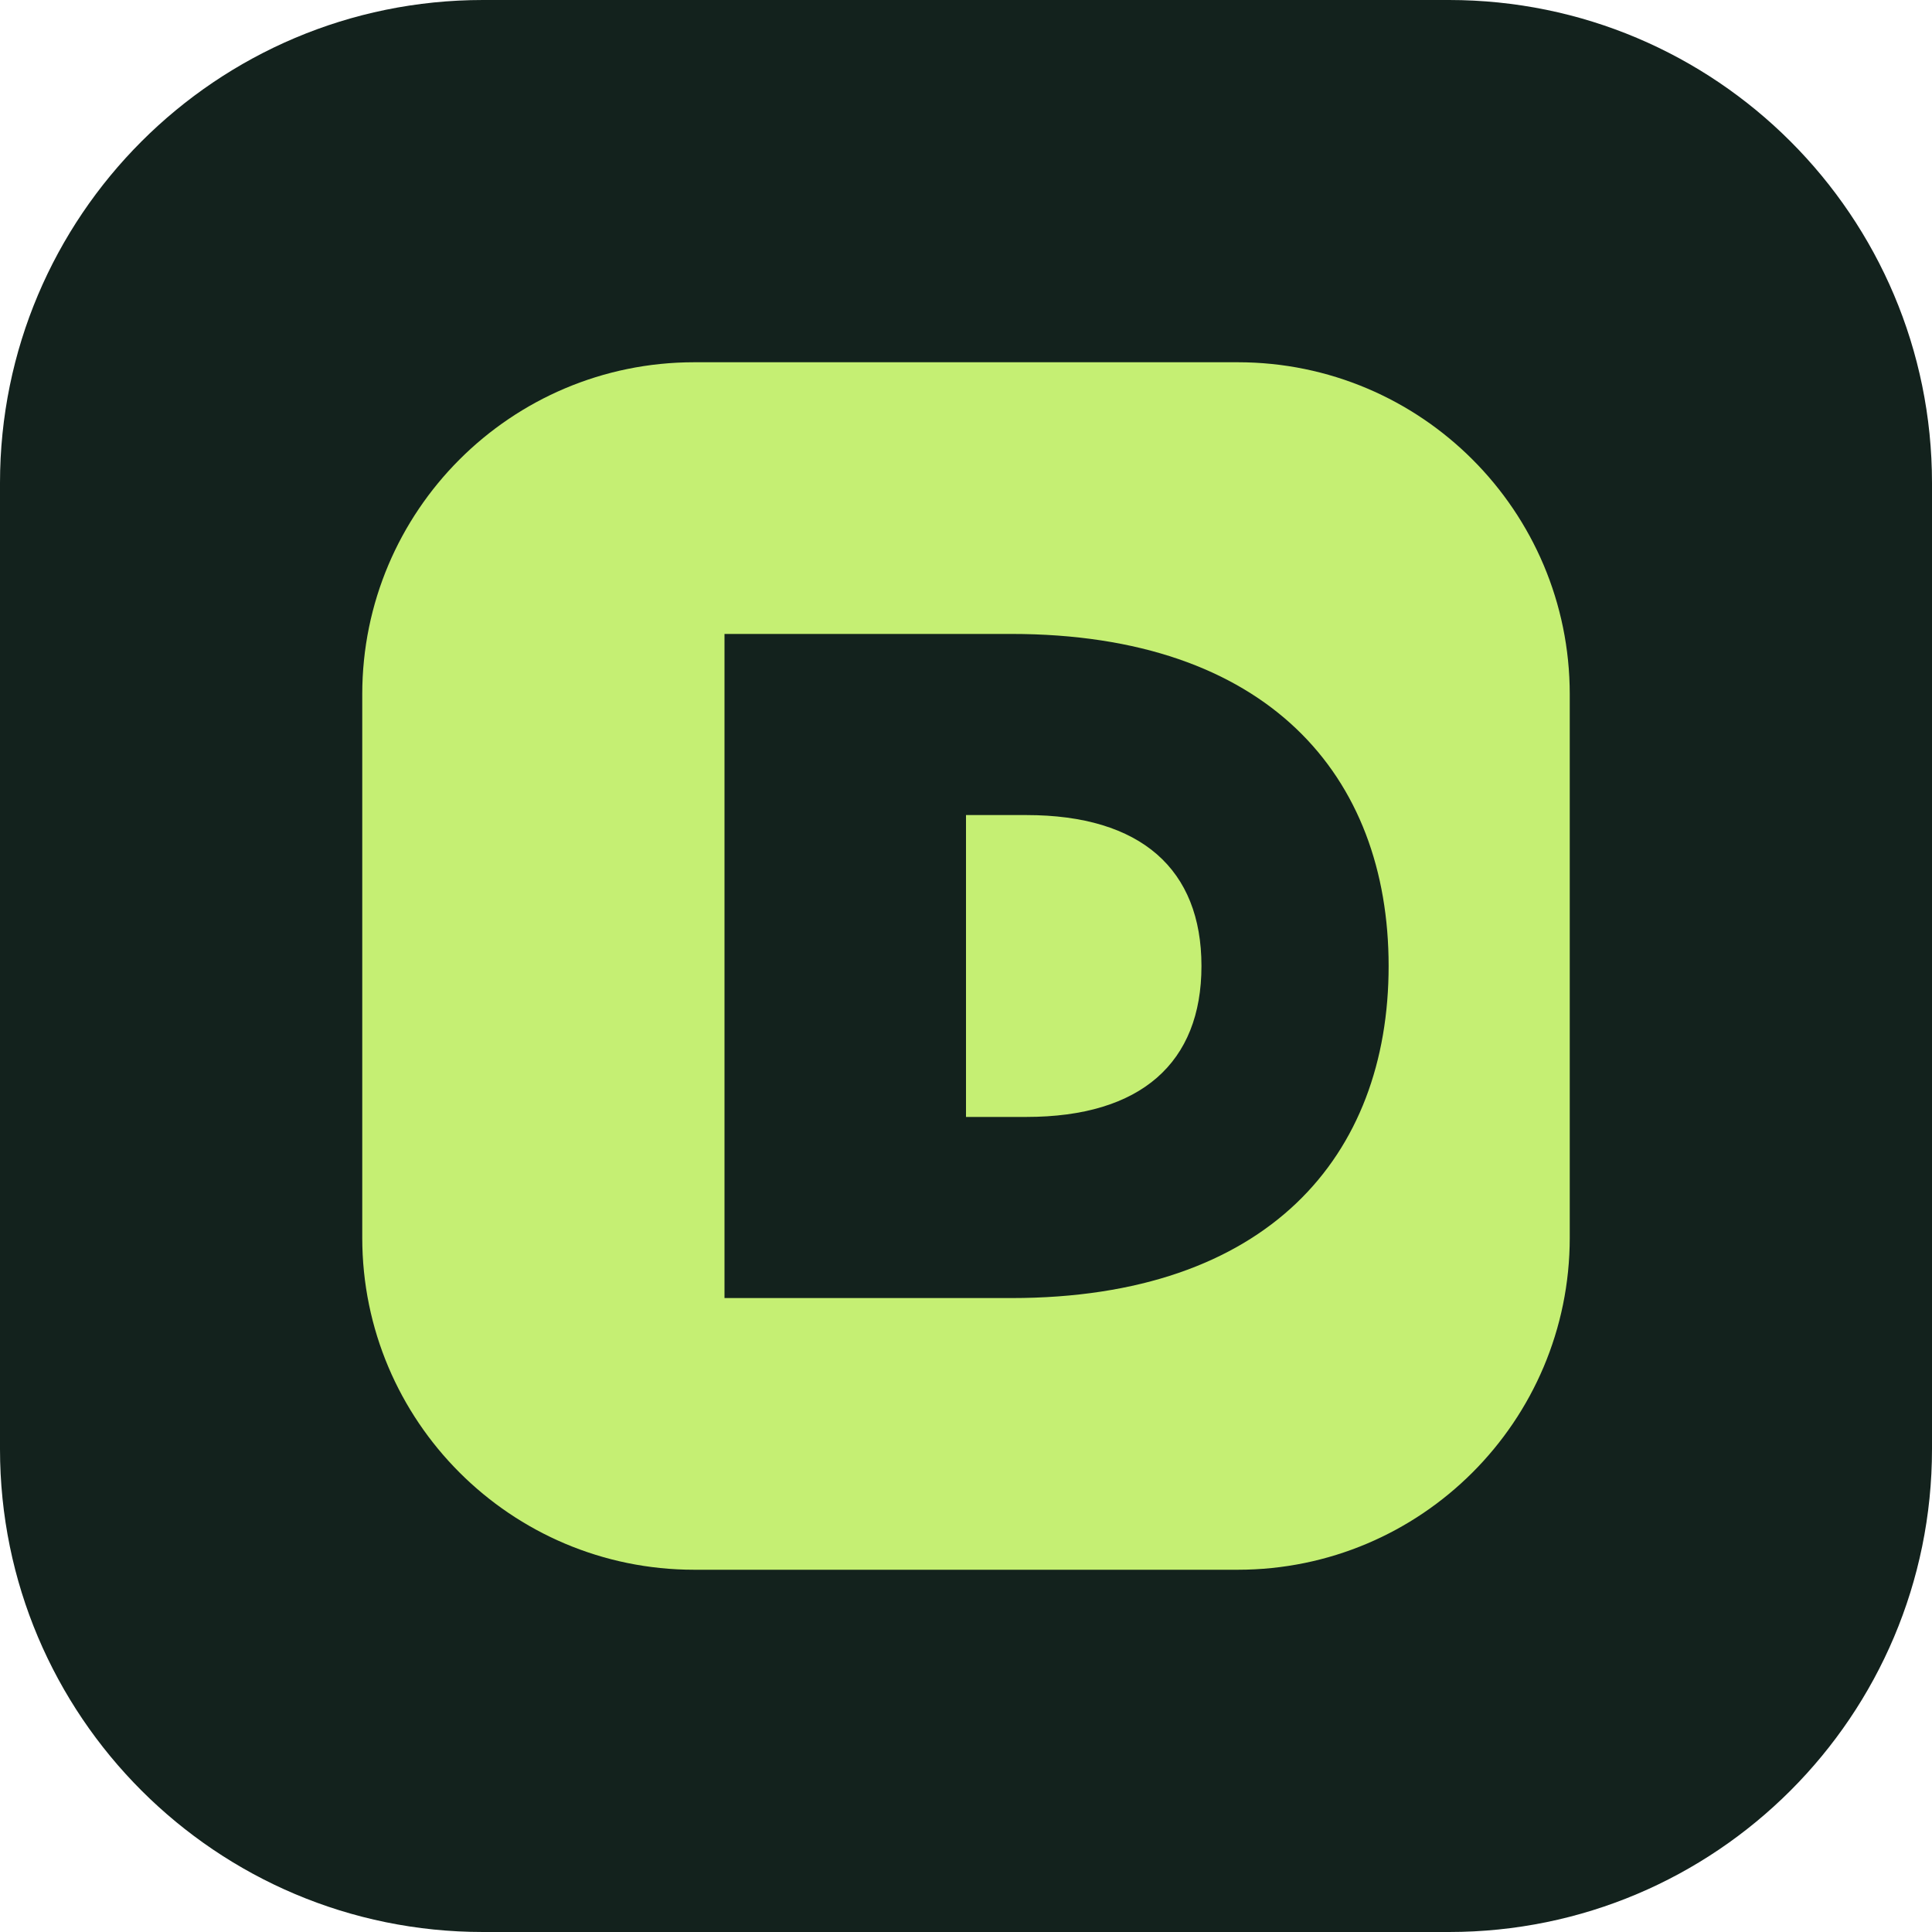
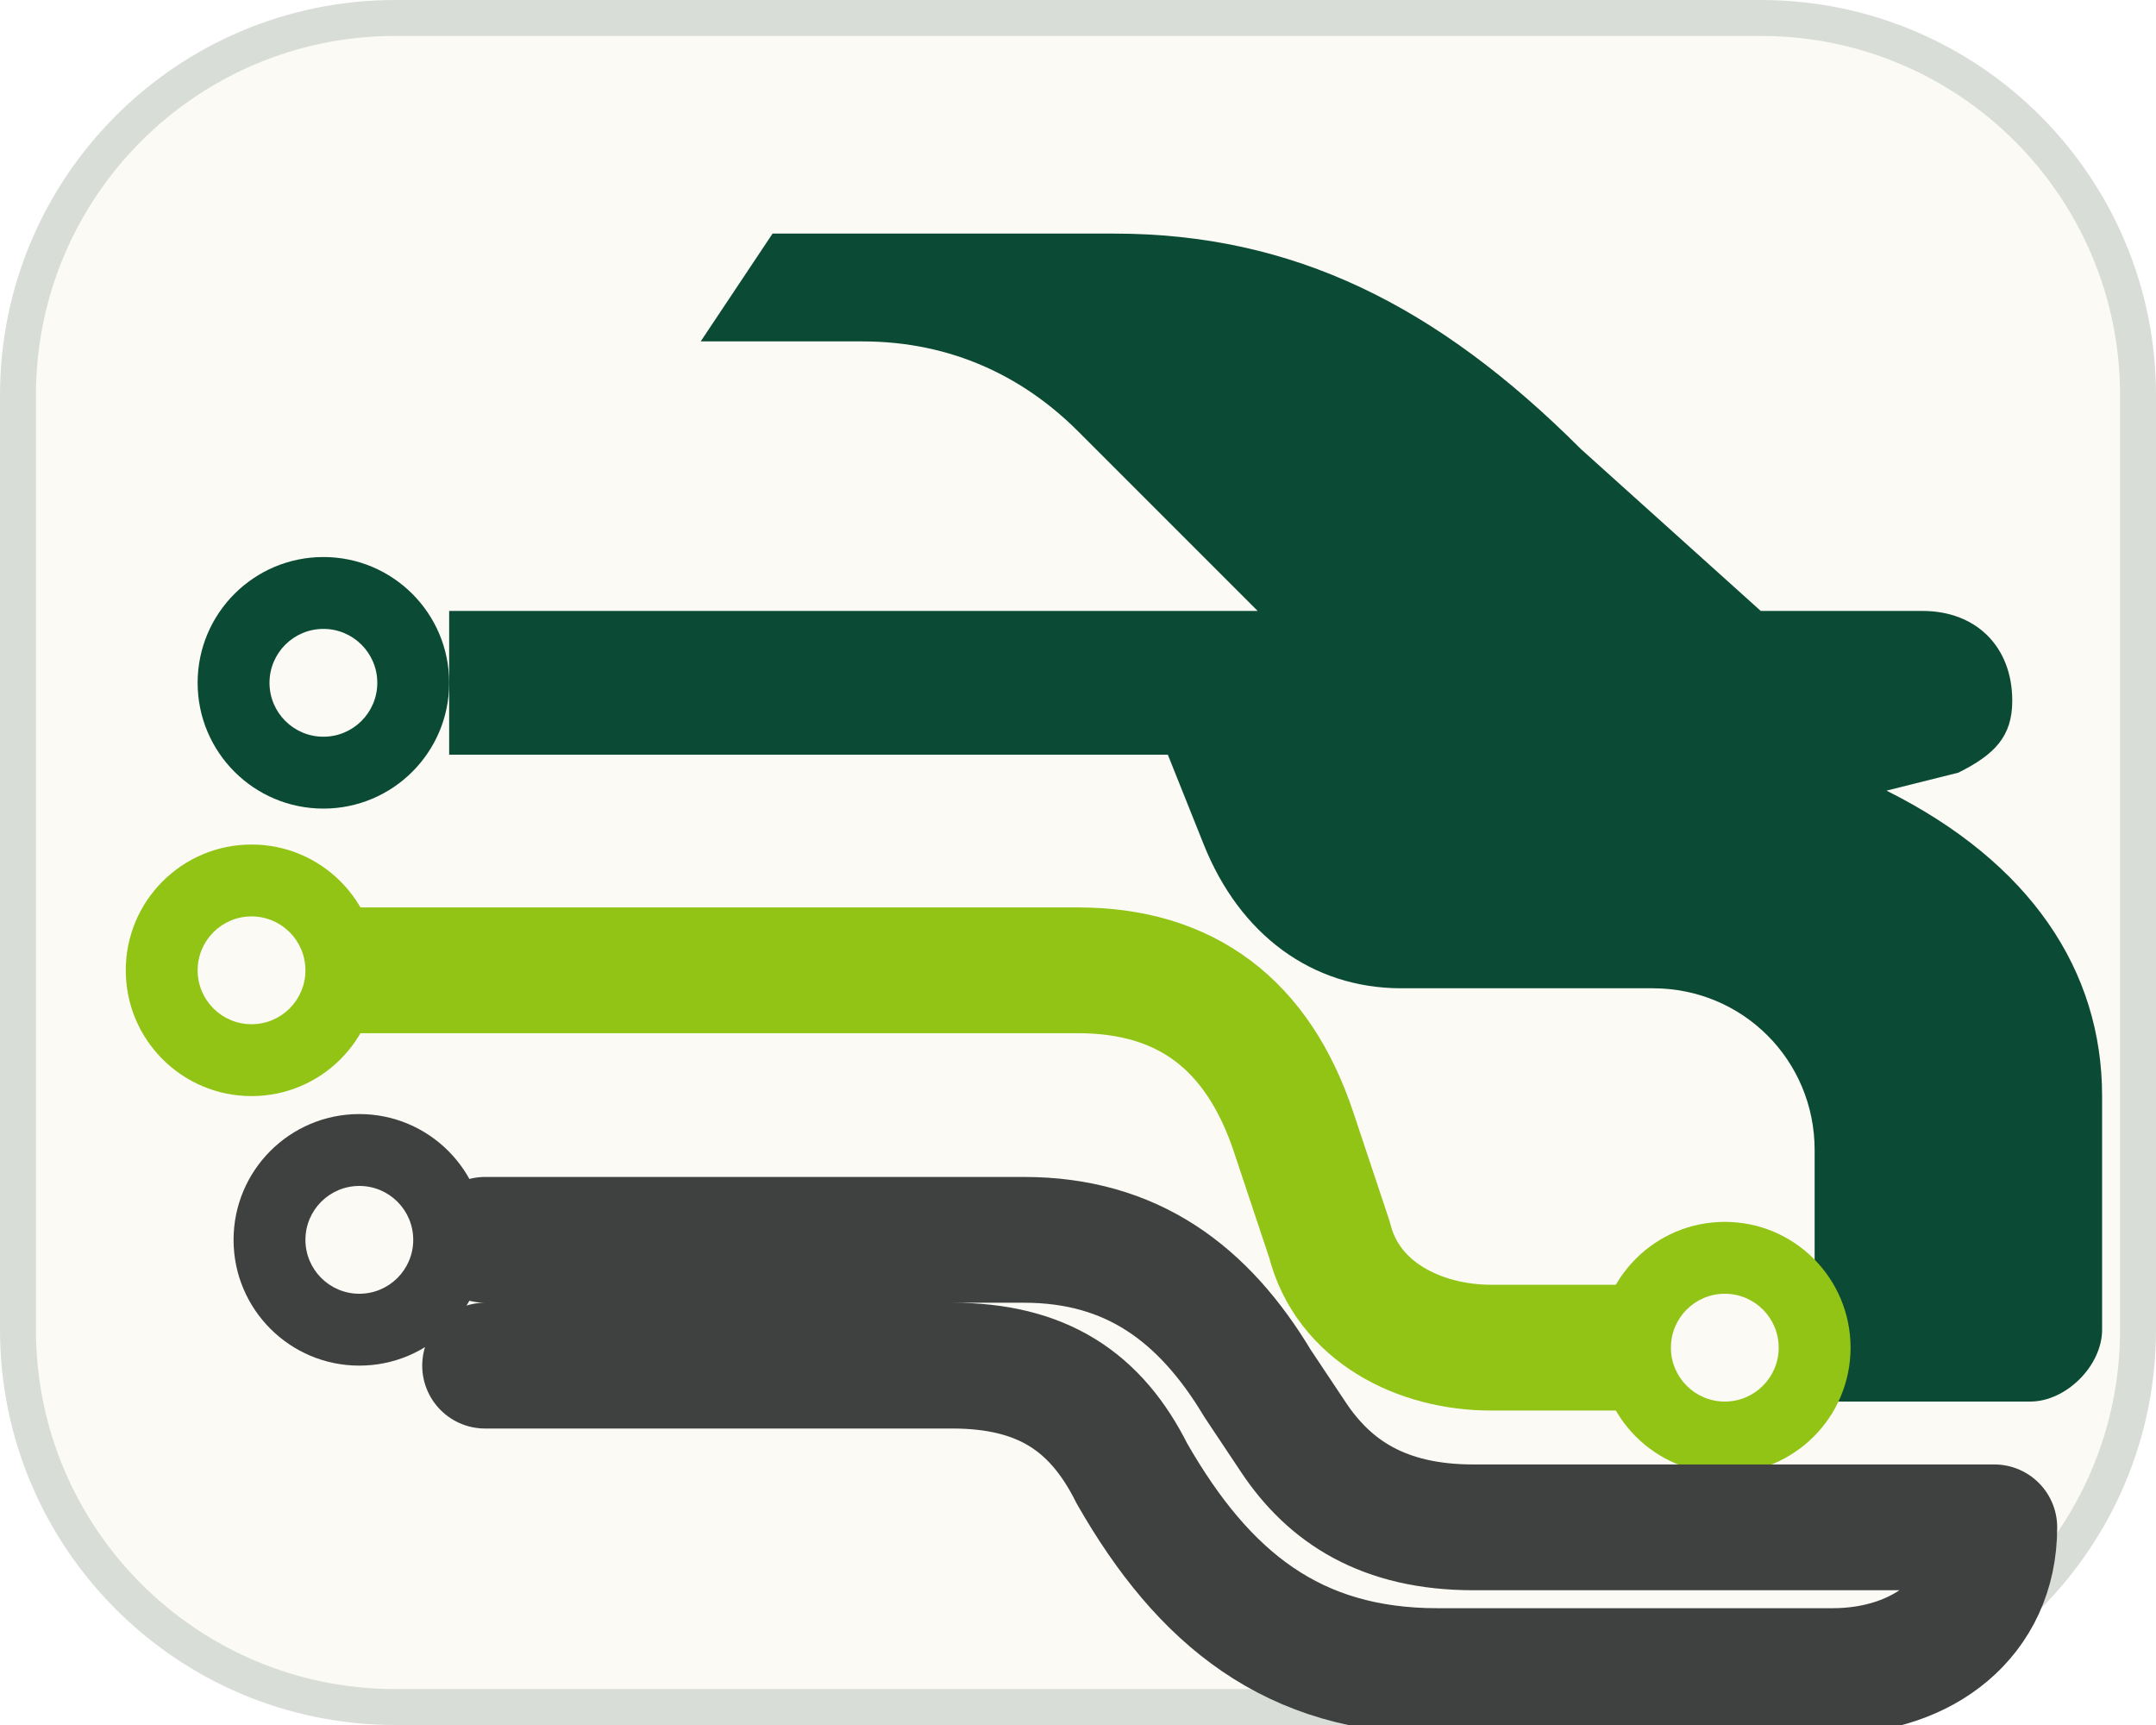
- <svg xmlns="http://www.w3.org/2000/svg" viewBox="0 0 64 64">
-   <rect width="64" height="64" rx="16" fill="#13221d" />
-   <rect x="12" y="12" width="40" height="40" rx="11" fill="#c5ef73" />
-   <path d="M24 21h9.5C42 21 46 25.7 46 32s-4 11-12.5 11H24V21Zm8 6v10h2c3.8 0 5.8-1.8 5.8-5s-2-5-5.8-5h-2Z" fill="#13221d" />
+ <svg xmlns="http://www.w3.org/2000/svg" viewBox="0 0 120 96">
+   <rect x="1" y="1" width="118" height="94" rx="21" fill="#fbfaf4" stroke="#d9ddd7" stroke-width="2" />
+   <path d="M25 34h45L60 24c-3-3-7-5-12-5H39l4-6h19c10 0 18 4 26 12l10 9h9c3 0 5 2 5 5 0 2-1 3-3 4l-4 1c8 4 12 10 12 17v13c0 2-2 4-4 4h-12V64c0-5-4-9-9-9H78c-5 0-9-3-11-8l-2-5H25Z" fill="#0b4a34" />
+   <circle cx="18" cy="38" r="7" fill="#0b4a34" />
+   <circle cx="18" cy="38" r="3" fill="#fbfaf4" />
+   <path d="M20 54h40c6 0 10 3 12 9l2 6c1 4 5 6 9 6h9" fill="none" stroke="#91c414" stroke-width="7" stroke-linecap="round" stroke-linejoin="round" />
+   <circle cx="14" cy="54" r="7" fill="#91c414" />
+   <circle cx="14" cy="54" r="3" fill="#fbfaf4" />
+   <circle cx="96" cy="75" r="7" fill="#91c414" />
+   <circle cx="96" cy="75" r="3" fill="#fbfaf4" />
+   <path d="M27 69h30c6 0 10 3 13 8l2 3c2 3 5 5 10 5h29c0 5-4 8-9 8H80c-8 0-13-4-17-11-2-4-5-6-10-6H27" fill="none" stroke="#3f4140" stroke-width="7" stroke-linecap="round" stroke-linejoin="round" />
+   <circle cx="20" cy="69" r="7" fill="#3f4140" />
+   <circle cx="20" cy="69" r="3" fill="#fbfaf4" />
</svg>
